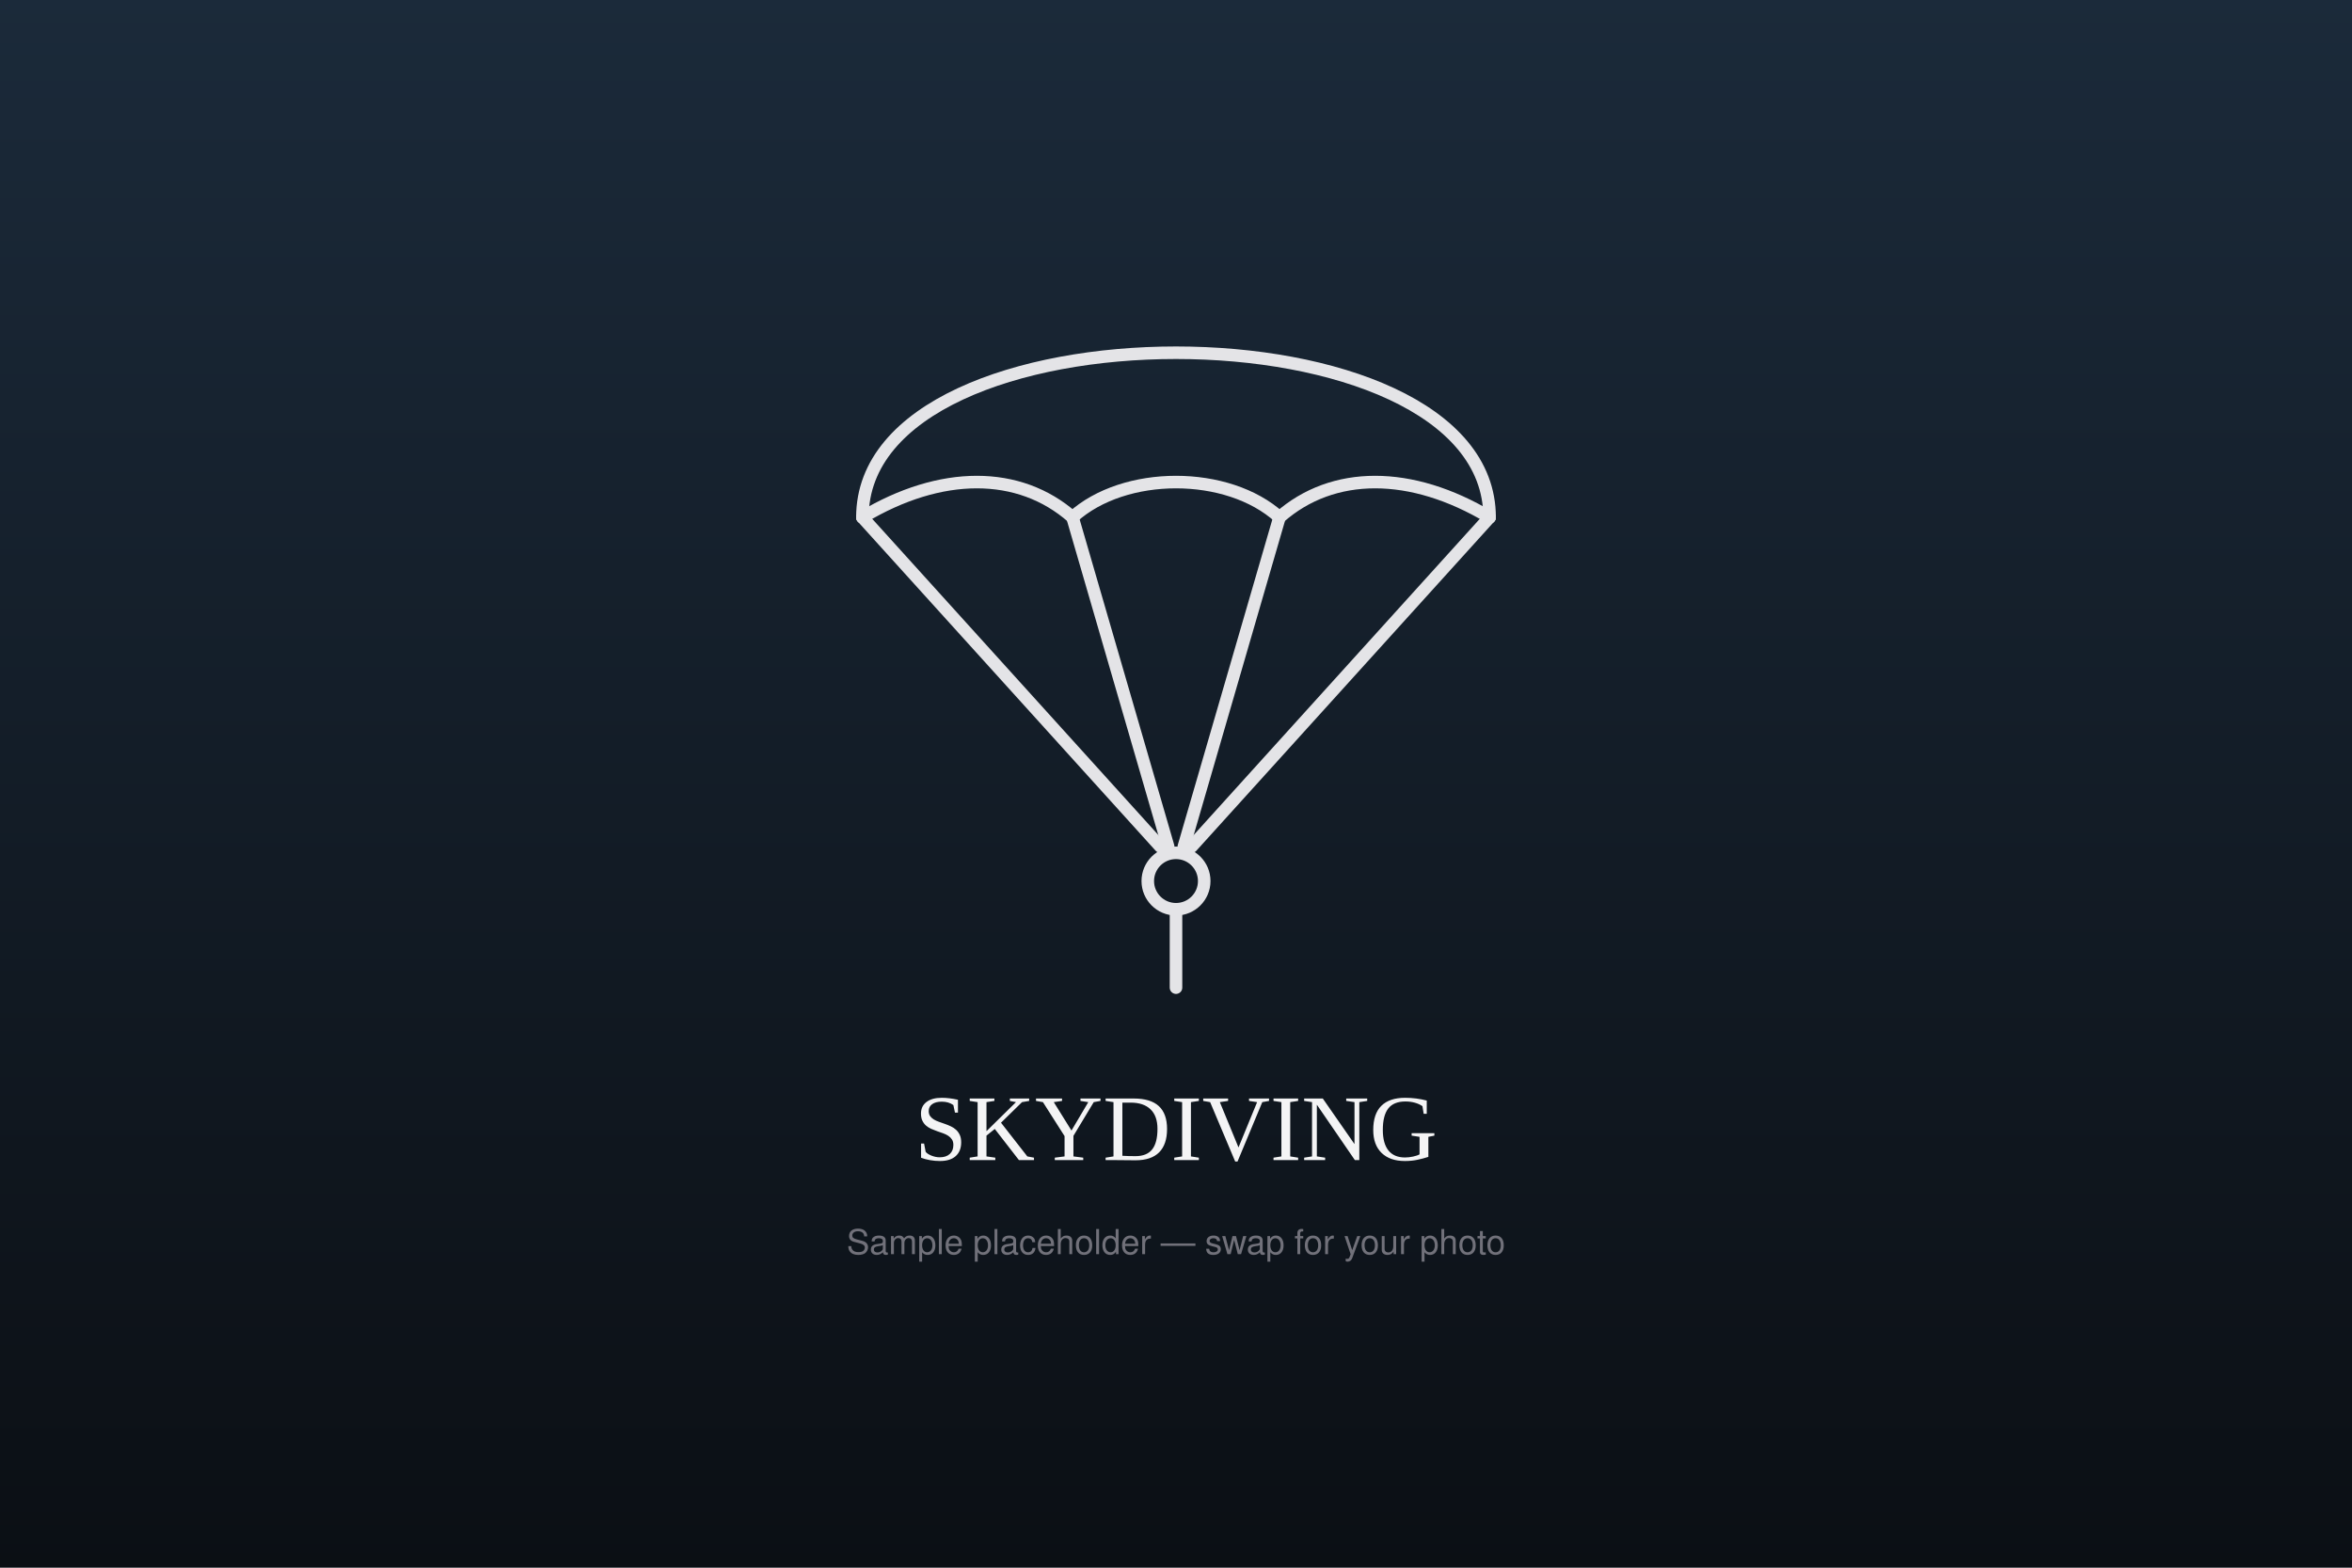
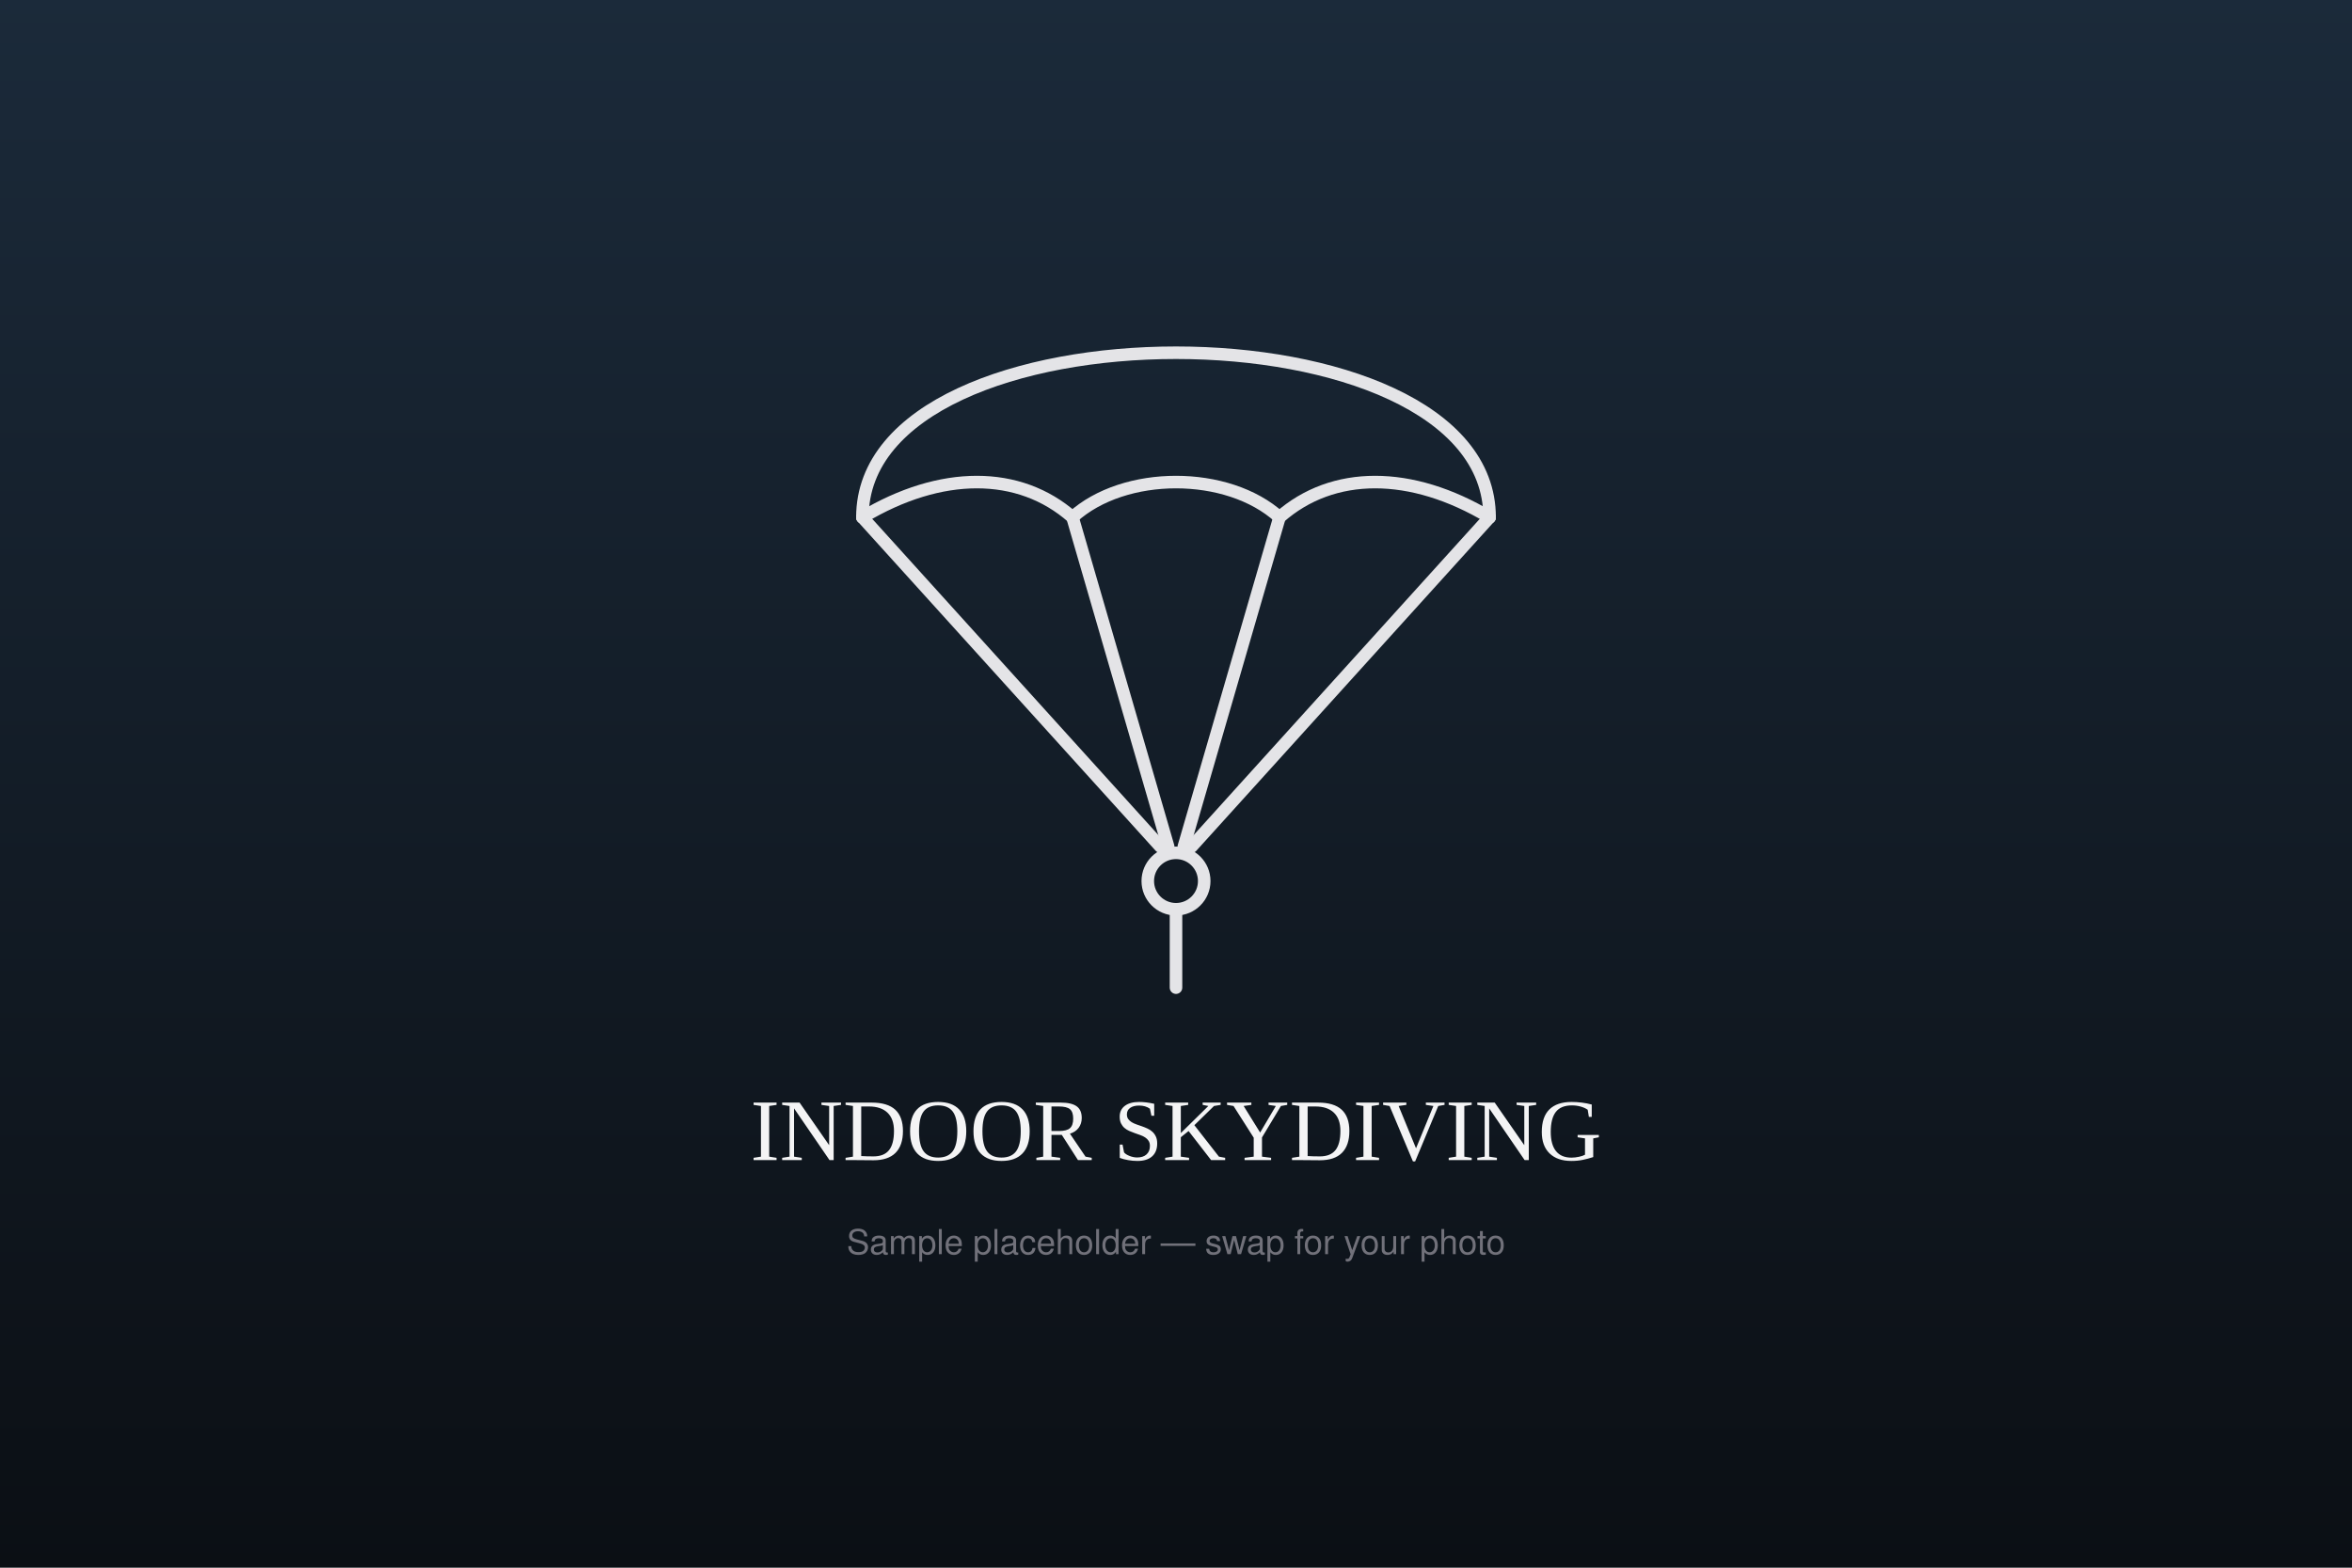
<svg xmlns="http://www.w3.org/2000/svg" viewBox="0 0 1500 1000">
  <defs>
    <linearGradient id="sky" x1="0" y1="0" x2="0" y2="1">
      <stop offset="0%" stop-color="#1b2a3a" />
      <stop offset="100%" stop-color="#0b0f14" />
    </linearGradient>
  </defs>
  <rect width="1500" height="1000" fill="url(#sky)" />
  <g transform="translate(750,330)" fill="none" stroke="#e4e4e7" stroke-width="8" stroke-linecap="round" stroke-linejoin="round">
    <path d="M -200 0 C -200 -140 200 -140 200 0" />
    <path d="M -200 0 C -150 -30 -100 -30 -66 0 C -33 -30 33 -30 66 0 C 100 -30 150 -30 200 0" />
    <line x1="-200" y1="0" x2="-10" y2="210" />
    <line x1="-66" y1="0" x2="-5" y2="210" />
    <line x1="66" y1="0" x2="5" y2="210" />
    <line x1="200" y1="0" x2="10" y2="210" />
    <circle cx="0" cy="232" r="18" />
    <line x1="0" y1="250" x2="0" y2="300" />
  </g>
-   <text x="750" y="740" text-anchor="middle" font-family="Georgia, 'Times New Roman', serif" font-size="60" fill="#f4f4f5">SKYDIVING</text>
+   <text x="750" y="740" text-anchor="middle" font-family="Georgia, 'Times New Roman', serif" font-size="56" fill="#f4f4f5">INDOOR SKYDIVING</text>
  <text x="750" y="800" text-anchor="middle" font-family="Helvetica, Arial, sans-serif" font-size="22" fill="#71717a">Sample placeholder — swap for your photo</text>
</svg>
